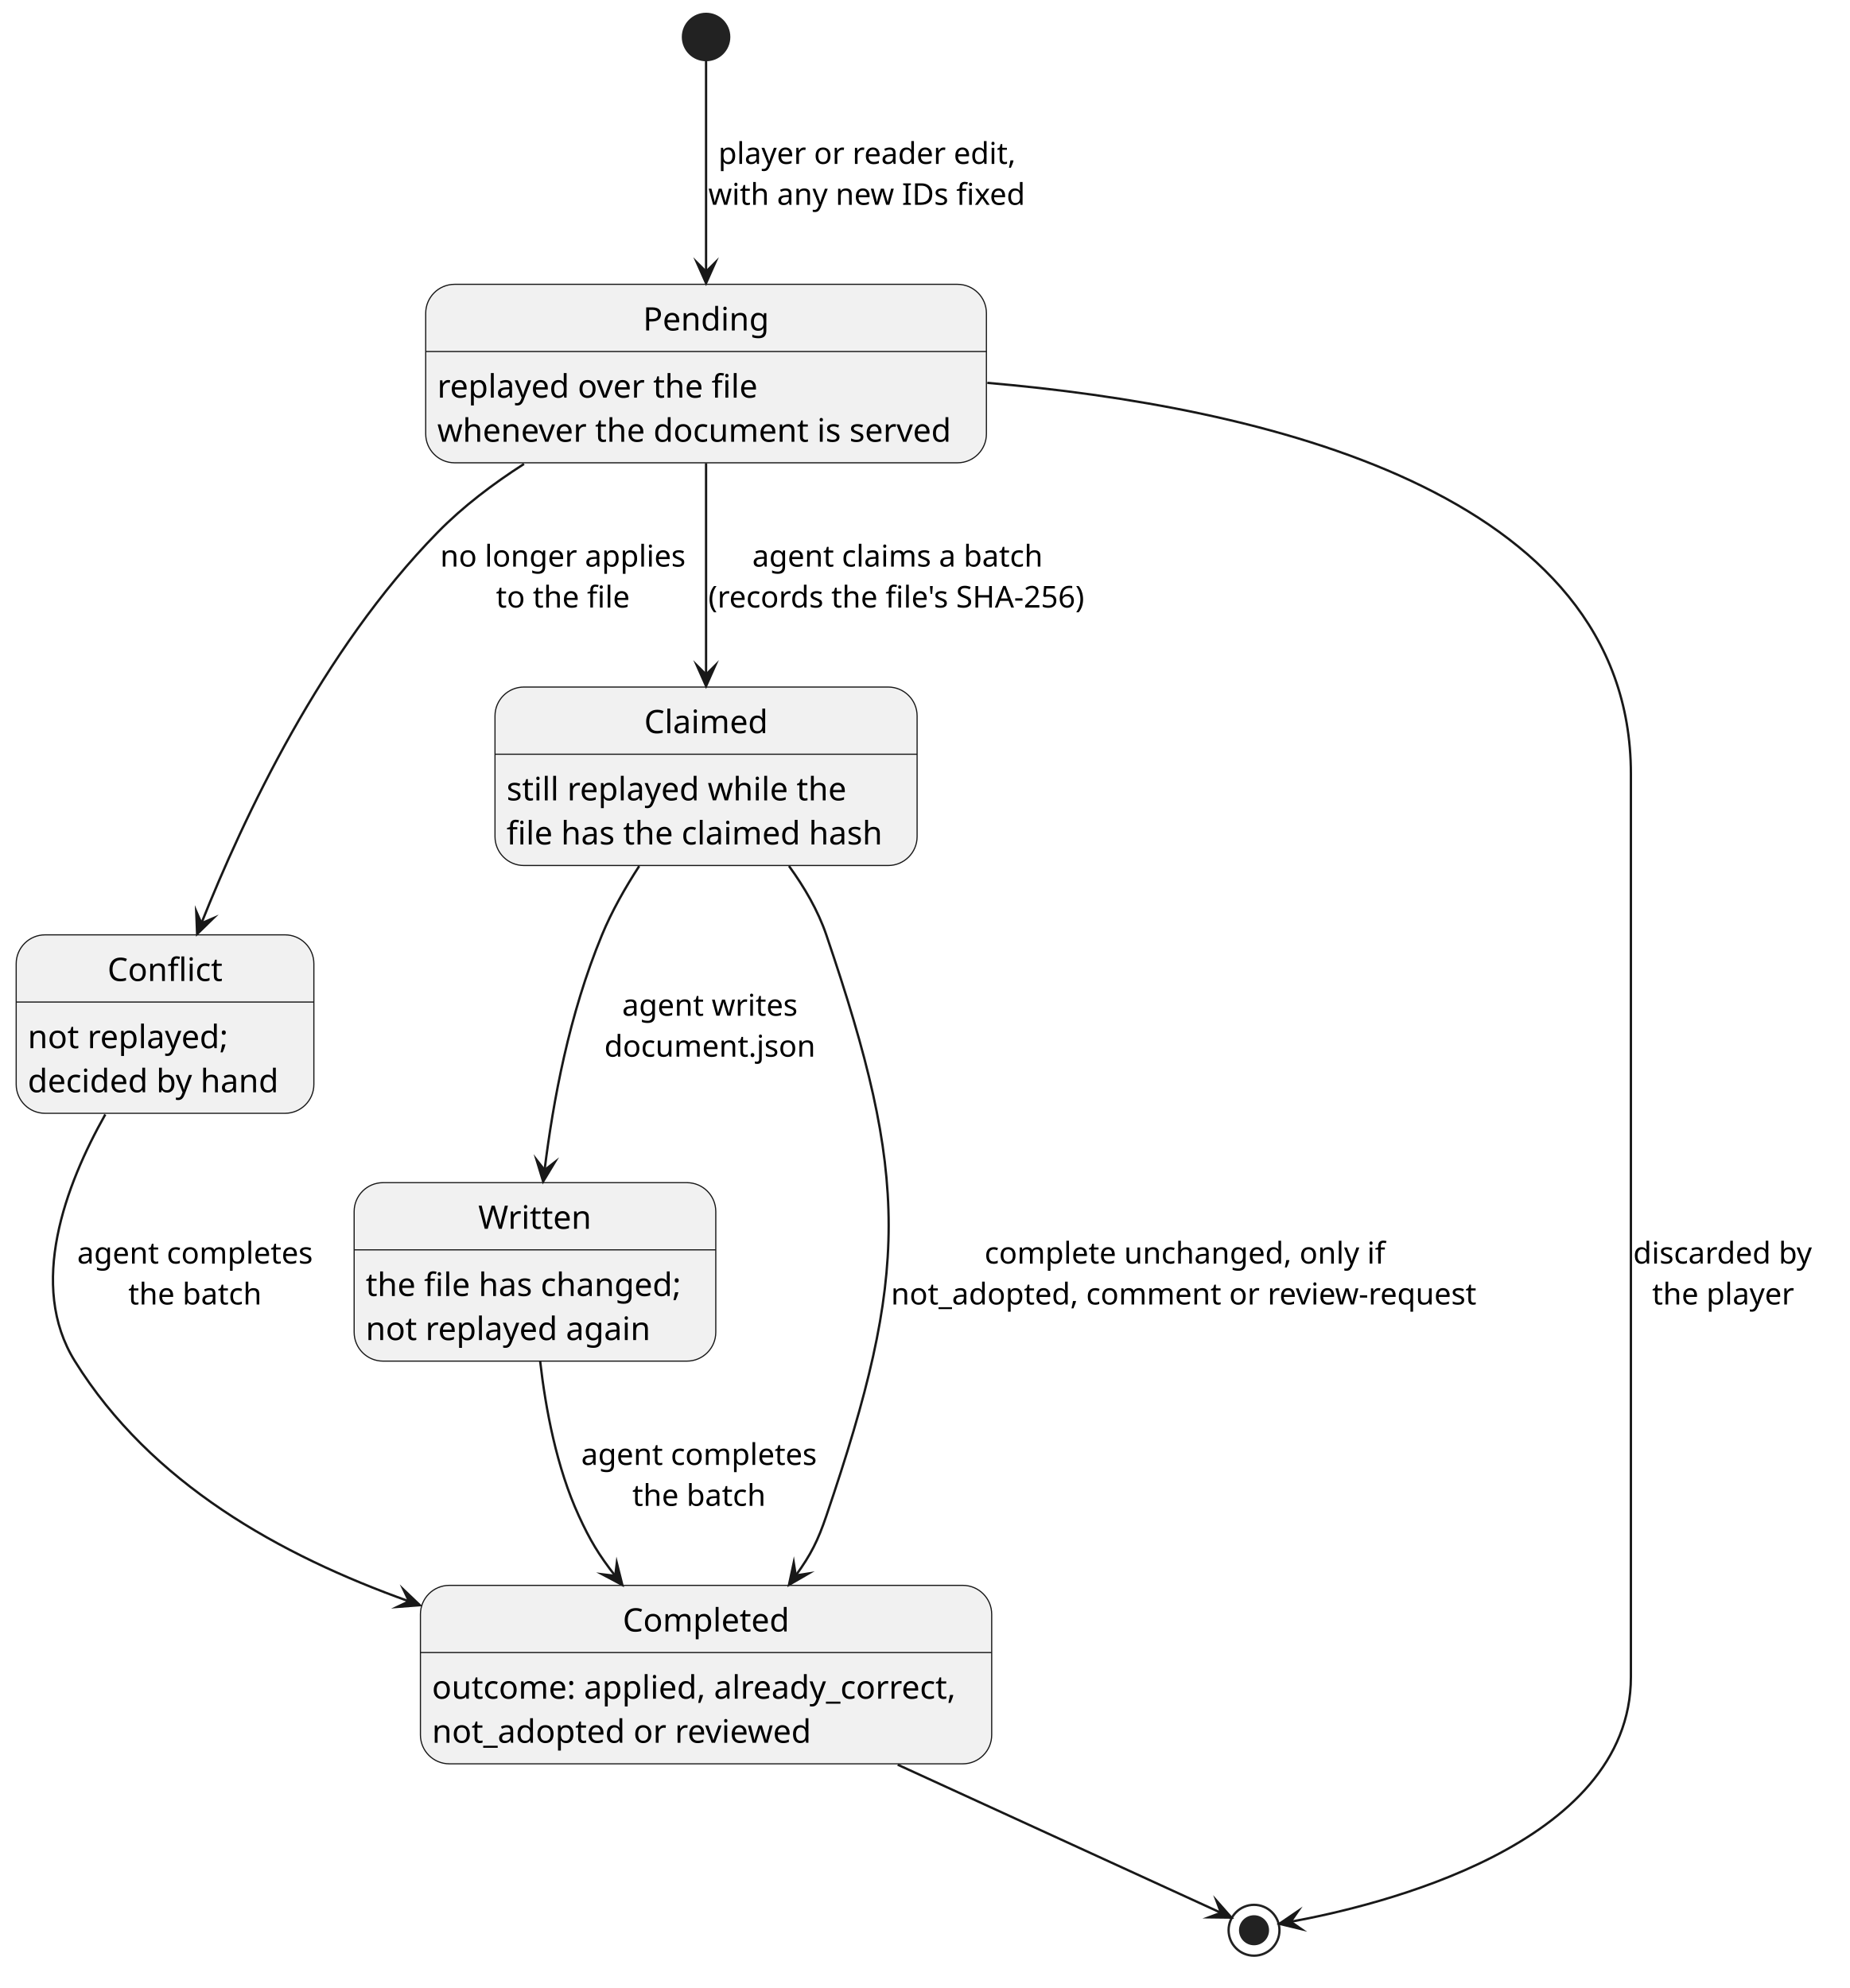
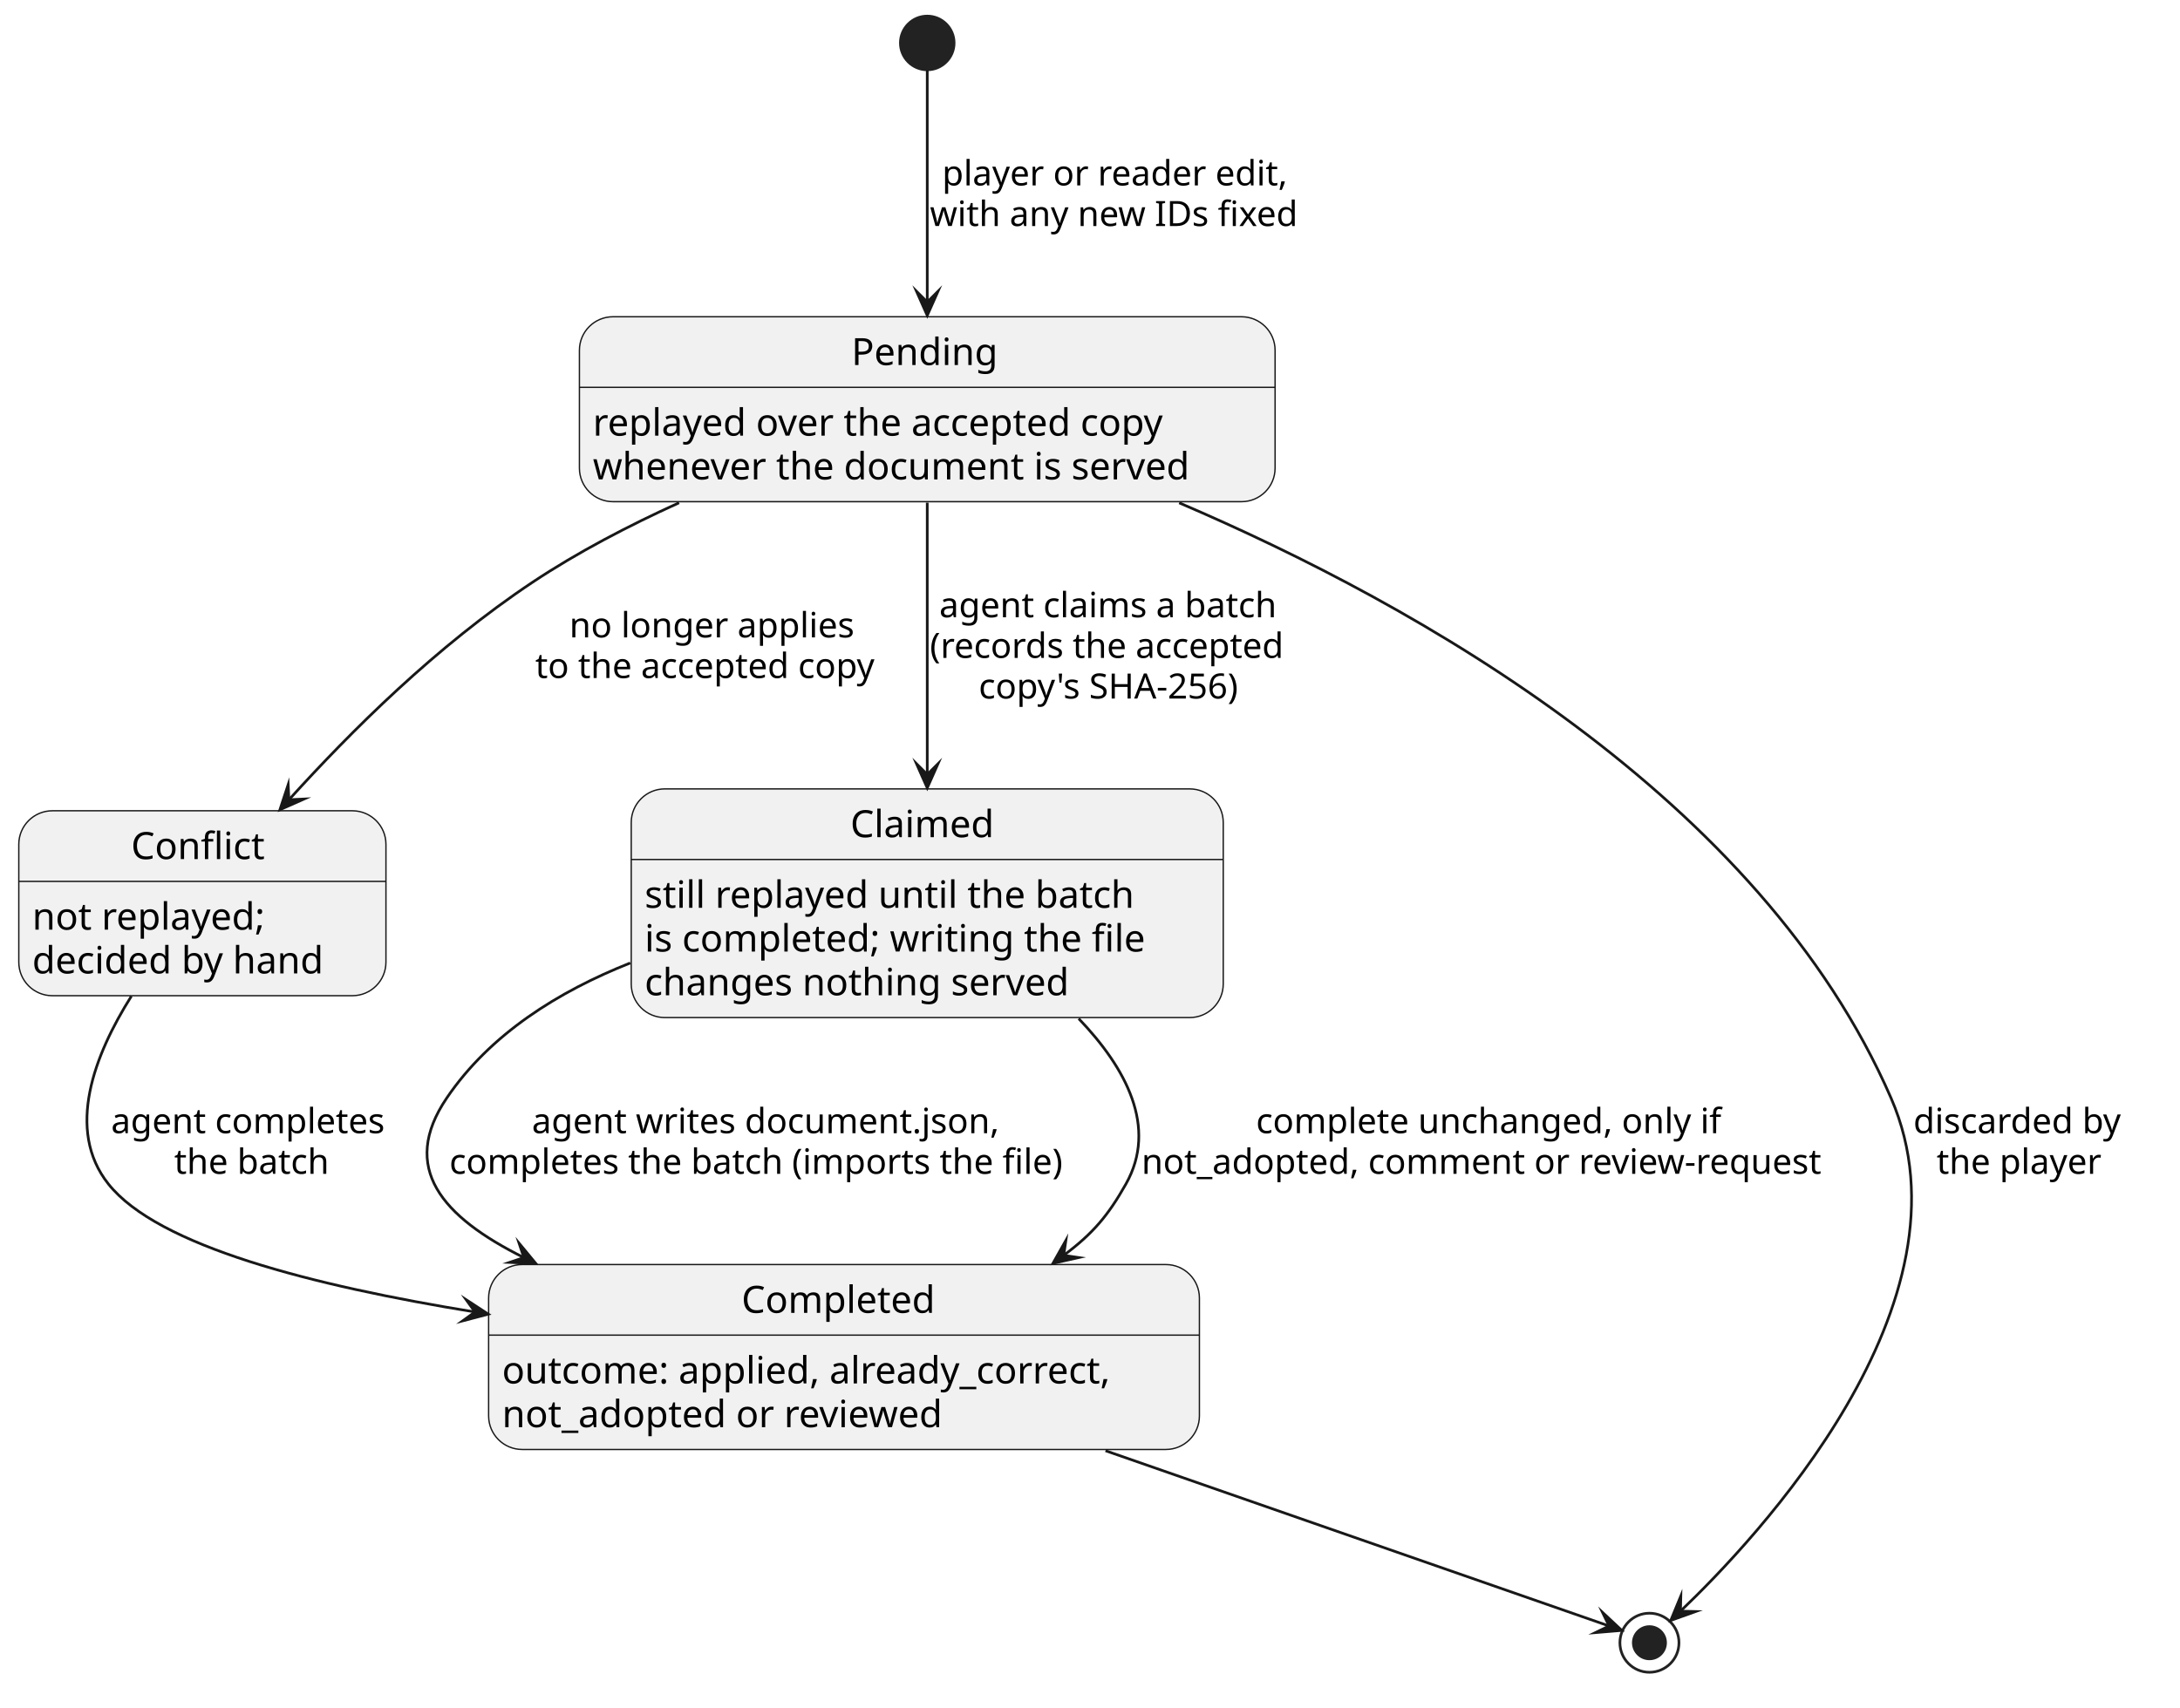
- <svg xmlns="http://www.w3.org/2000/svg" version="1.1" data-diagram-type="STATE" style="width:800px;height:860px;background:#FFFFFF;" width="800px" height="860px" viewBox="0 0 800 860" zoomAndPan="magnify" preserveAspectRatio="none" contentStyleType="text/css">
+ <svg xmlns="http://www.w3.org/2000/svg" version="1.1" data-diagram-type="STATE" style="width:812px;height:636px;background:#FFFFFF;" width="812px" height="636px" viewBox="0 0 812 636" zoomAndPan="magnify" preserveAspectRatio="none" contentStyleType="text/css">
  <defs />
  <g font-family="sans-serif" lengthAdjust="spacing">
    <g class="entity" data-qualified-name="Pending" id="ent0001" data-source-line="6">
-       <rect x="184.12" y="123" width="242.515" height="77.204" fill="#F1F1F1" style="stroke:#181818;stroke-width:0.5;" rx="12.5" ry="12.5" />
-       <line x1="184.12" y1="152.068" x2="426.635" y2="152.068" style="stroke:#181818;stroke-width:0.5;" />
-       <text x="278.127" y="142.966" fill="#000" font-size="14" textLength="54.502">Pending</text>
-       <text x="189.12" y="172.034" fill="#000" font-size="14" textLength="139.117">replayed over the file</text>
-       <text x="189.12" y="191.102" fill="#000" font-size="14" textLength="222.515">whenever the document is served</text>
+       <rect x="215.82" y="118" width="259.121" height="68.891" fill="#F1F1F1" style="stroke:#181818;stroke-width:0.5;" rx="12.5" ry="12.5" />
+       <line x1="215.82" y1="144.297" x2="474.941" y2="144.297" style="stroke:#181818;stroke-width:0.5;" />
+       <text x="317.148" y="135.995" fill="#000" font-size="14" textLength="56.465">Pending</text>
+       <text x="220.82" y="162.292" fill="#000" font-size="14" textLength="231.403">replayed over the accepted copy</text>
+       <text x="220.82" y="178.589" fill="#000" font-size="14" textLength="239.121">whenever the document is served</text>
    </g>
    <g class="entity" data-qualified-name="Conflict" id="ent0002" data-source-line="8">
-       <rect x="7" y="404.41" width="128.752" height="77.204" fill="#F1F1F1" style="stroke:#181818;stroke-width:0.5;" rx="12.5" ry="12.5" />
-       <line x1="7" y1="433.478" x2="135.752" y2="433.478" style="stroke:#181818;stroke-width:0.5;" />
-       <text x="46.484" y="424.376" fill="#000" font-size="14" textLength="49.784">Conflict</text>
-       <text x="12" y="453.444" fill="#000" font-size="14" textLength="86.968">not replayed;</text>
-       <text x="12" y="472.512" fill="#000" font-size="14" textLength="108.752">decided by hand</text>
+       <rect x="7" y="302.04" width="136.758" height="68.891" fill="#F1F1F1" style="stroke:#181818;stroke-width:0.5;" rx="12.5" ry="12.5" />
+       <line x1="7" y1="328.337" x2="143.758" y2="328.337" style="stroke:#181818;stroke-width:0.5;" />
+       <text x="48.825" y="320.035" fill="#000" font-size="14" textLength="53.108">Conflict</text>
+       <text x="12" y="346.332" fill="#000" font-size="14" textLength="93.604">not replayed;</text>
+       <text x="12" y="362.629" fill="#000" font-size="14" textLength="116.758">decided by hand</text>
    </g>
    <g class="entity" data-qualified-name="Claimed" id="ent0003" data-source-line="10">
-       <rect x="214.09" y="297.21" width="182.567" height="77.204" fill="#F1F1F1" style="stroke:#181818;stroke-width:0.5;" rx="12.5" ry="12.5" />
-       <line x1="214.09" y1="326.278" x2="396.657" y2="326.278" style="stroke:#181818;stroke-width:0.5;" />
-       <text x="278.613" y="317.176" fill="#000" font-size="14" textLength="53.522">Claimed</text>
-       <text x="219.09" y="346.244" fill="#000" font-size="14" textLength="147.293">still replayed while the</text>
-       <text x="219.09" y="365.312" fill="#000" font-size="14" textLength="162.567">file has the claimed hash</text>
+       <rect x="235.12" y="293.89" width="220.512" height="85.188" fill="#F1F1F1" style="stroke:#181818;stroke-width:0.5;" rx="12.5" ry="12.5" />
+       <line x1="235.12" y1="320.187" x2="455.632" y2="320.187" style="stroke:#181818;stroke-width:0.5;" />
+       <text x="316.74" y="311.885" fill="#000" font-size="14" textLength="57.271">Claimed</text>
+       <text x="240.12" y="338.182" fill="#000" font-size="14" textLength="197.278">still replayed until the batch</text>
+       <text x="240.12" y="354.479" fill="#000" font-size="14" textLength="200.512">is completed; writing the file</text>
+       <text x="240.12" y="370.776" fill="#000" font-size="14" textLength="168.615">changes nothing served</text>
    </g>
-     <g class="entity" data-qualified-name="Written" id="ent0004" data-source-line="12">
-       <rect x="153.17" y="511.61" width="156.415" height="77.204" fill="#F1F1F1" style="stroke:#181818;stroke-width:0.5;" rx="12.5" ry="12.5" />
-       <line x1="153.17" y1="540.678" x2="309.585" y2="540.678" style="stroke:#181818;stroke-width:0.5;" />
-       <text x="206.843" y="531.576" fill="#000" font-size="14" textLength="49.07">Written</text>
-       <text x="158.17" y="560.644" fill="#000" font-size="14" textLength="136.415">the file has changed;</text>
-       <text x="158.17" y="579.712" fill="#000" font-size="14" textLength="123.438">not replayed again</text>
+     <g class="entity" data-qualified-name="Completed" id="ent0004" data-source-line="15">
+       <rect x="182" y="471.08" width="264.754" height="68.891" fill="#F1F1F1" style="stroke:#181818;stroke-width:0.5;" rx="12.5" ry="12.5" />
+       <line x1="182" y1="497.377" x2="446.754" y2="497.377" style="stroke:#181818;stroke-width:0.5;" />
+       <text x="276.198" y="489.075" fill="#000" font-size="14" textLength="76.357">Completed</text>
+       <text x="187" y="515.372" fill="#000" font-size="14" textLength="244.754">outcome: applied, already_correct,</text>
+       <text x="187" y="531.669" fill="#000" font-size="14" textLength="175.164">not_adopted or reviewed</text>
    </g>
-     <g class="entity" data-qualified-name="Completed" id="ent0005" data-source-line="17">
-       <rect x="181.84" y="685.82" width="247.079" height="77.204" fill="#F1F1F1" style="stroke:#181818;stroke-width:0.5;" rx="12.5" ry="12.5" />
-       <line x1="181.84" y1="714.888" x2="428.919" y2="714.888" style="stroke:#181818;stroke-width:0.5;" />
-       <text x="269.337" y="705.786" fill="#000" font-size="14" textLength="72.086">Completed</text>
-       <text x="186.84" y="734.854" fill="#000" font-size="14" textLength="227.079">outcome: applied, already_correct,</text>
-       <text x="186.84" y="753.922" fill="#000" font-size="14" textLength="164.835">not_adopted or reviewed</text>
+     <g class="start_entity" data-qualified-name=".start." id="ent0005" data-source-line="5">
+       <ellipse cx="345.38" cy="16" rx="10" ry="10" fill="#222" style="stroke:#222;stroke-width:1;" />
    </g>
-     <g class="start_entity" data-qualified-name=".start." id="ent0006" data-source-line="5">
-       <ellipse cx="305.38" cy="16" rx="10" ry="10" fill="#222" style="stroke:#222;stroke-width:1;" />
+     <g class="end_entity" data-qualified-name=".end." id="ent0012" data-source-line="14">
+       <ellipse cx="614.38" cy="611.97" rx="11" ry="11" fill="none" style="stroke:#222;stroke-width:1;" />
+       <ellipse cx="614.38" cy="611.97" rx="6" ry="6" fill="#222" style="stroke:#222;stroke-width:1;" />
    </g>
-     <g class="end_entity" data-qualified-name=".end." id="ent0014" data-source-line="16">
-       <ellipse cx="542.38" cy="835.02" rx="11" ry="11" fill="none" style="stroke:#222;stroke-width:1;" />
-       <ellipse cx="542.38" cy="835.02" rx="6" ry="6" fill="#222" style="stroke:#222;stroke-width:1;" />
+     <g class="link" data-entity-1="ent0005" data-entity-2="ent0001" id="lnk6" data-source-line="5" data-link-type="dependency">
+       <path d="M345.38,26.24 C345.38,44.75 345.38,82.2 345.38,112.53" style="stroke:#181818;stroke-width:1;" fill="none" id="*start*-to-Pending" />
+       <polygon points="345.38,117.53,349.38,108.53,345.38,112.53,341.38,108.53,345.38,117.53" fill="#181818" style="stroke:#181818;stroke-width:1;stroke-linejoin:miter;stroke-miterlimit:10;" />
+       <text x="350.915" y="69.067" fill="#000" font-size="13" textLength="138.557">player or reader edit,</text>
+       <text x="346.38" y="84.2" fill="#000" font-size="13" textLength="147.627">with any new IDs fixed</text>
    </g>
-     <g class="link" data-entity-1="ent0006" data-entity-2="ent0001" id="lnk7" data-source-line="5" data-link-type="dependency">
-       <path d="M305.38,26.42 C305.38,45.58 305.38,85.01 305.38,117.51" style="stroke:#181818;stroke-width:1;" fill="none" id="*start*-to-Pending" />
-       <polygon points="305.38,122.51,309.38,113.51,305.38,117.51,301.38,113.51,305.38,122.51" fill="#181818" style="stroke:#181818;stroke-width:1;stroke-linejoin:miter;stroke-miterlimit:10;" />
-       <text x="310.69" y="70.897" fill="#000" font-size="13" textLength="128.895">player or reader edit,</text>
-       <text x="306.38" y="88.603" fill="#000" font-size="13" textLength="137.514">with any new IDs fixed</text>
+     <g class="link" data-entity-1="ent0001" data-entity-2="ent0002" id="lnk7" data-source-line="7" data-link-type="dependency">
+       <path d="M252.93,187.3 C234.22,195.79 215.15,205.73 198.38,216.89 C162.45,240.81 130.987,272.145 107.617,297.935" style="stroke:#181818;stroke-width:1;" fill="none" id="Pending-to-Conflict" />
+       <polygon points="104.26,301.64,113.267,297.657,107.617,297.935,107.339,292.285,104.26,301.64" fill="#181818" style="stroke:#181818;stroke-width:1;stroke-linejoin:miter;stroke-miterlimit:10;" />
+       <text x="212.063" y="237.457" fill="#000" font-size="13" textLength="112.322">no longer applies</text>
+       <text x="199.38" y="252.59" fill="#000" font-size="13" textLength="137.687">to the accepted copy</text>
    </g>
-     <g class="link" data-entity-1="ent0001" data-entity-2="ent0002" id="lnk8" data-source-line="7" data-link-type="dependency">
-       <path d="M226.63,200.7 C213.27,209.26 200.23,219.14 189.38,230.21 C139.12,281.44 105.322,353.736 87.102,399.416" style="stroke:#181818;stroke-width:1;" fill="none" id="Pending-to-Conflict" />
-       <polygon points="85.25,404.06,92.3,397.182,87.102,399.416,84.869,394.219,85.25,404.06" fill="#181818" style="stroke:#181818;stroke-width:1;stroke-linejoin:miter;stroke-miterlimit:10;" />
-       <text x="190.38" y="245.107" fill="#000" font-size="13" textLength="106.158">no longer applies</text>
-       <text x="214.515" y="262.813" fill="#000" font-size="13" textLength="57.889">to the file</text>
+     <g class="link" data-entity-1="ent0001" data-entity-2="ent0003" id="lnk8" data-source-line="9" data-link-type="dependency">
+       <path d="M345.38,187.26 C345.38,217.28 345.38,256.27 345.38,288.53" style="stroke:#181818;stroke-width:1;" fill="none" id="Pending-to-Claimed" />
+       <polygon points="345.38,293.53,349.38,284.53,345.38,288.53,341.38,284.53,345.38,293.53" fill="#181818" style="stroke:#181818;stroke-width:1;stroke-linejoin:miter;stroke-miterlimit:10;" />
+       <text x="349.855" y="229.957" fill="#000" font-size="13" textLength="136.392">agent claims a batch</text>
+       <text x="346.38" y="245.09" fill="#000" font-size="13" textLength="143.343">(records the accepted</text>
+       <text x="364.541" y="260.223" fill="#000" font-size="13" textLength="107.021">copy's SHA-256)</text>
    </g>
-     <g class="link" data-entity-1="ent0001" data-entity-2="ent0003" id="lnk9" data-source-line="9" data-link-type="dependency">
-       <path d="M305.38,200.39 C305.38,229.01 305.38,263.14 305.38,291.81" style="stroke:#181818;stroke-width:1;" fill="none" id="Pending-to-Claimed" />
-       <polygon points="305.38,296.81,309.38,287.81,305.38,291.81,301.38,287.81,305.38,296.81" fill="#181818" style="stroke:#181818;stroke-width:1;stroke-linejoin:miter;stroke-miterlimit:10;" />
-       <text x="325.367" y="245.107" fill="#000" font-size="13" textLength="125.658">agent claims a batch</text>
-       <text x="306.38" y="262.813" fill="#000" font-size="13" textLength="163.631">(records the file's SHA-256)</text>
+     <g class="link" data-entity-1="ent0003" data-entity-2="ent0004" id="lnk9" data-source-line="11" data-link-type="dependency">
+       <path d="M234.76,358.74 C208.01,369.34 182.52,385.24 166.38,409.08 C148.81,435.03 164.564,453.272 195.134,468.492" style="stroke:#181818;stroke-width:1;" fill="none" id="Claimed-to-Completed" />
+       <polygon points="199.61,470.72,193.336,463.128,195.134,468.492,189.771,470.29,199.61,470.72" fill="#181818" style="stroke:#181818;stroke-width:1;stroke-linejoin:miter;stroke-miterlimit:10;" />
+       <text x="198.109" y="422.147" fill="#000" font-size="13" textLength="185.707">agent writes document.json,</text>
+       <text x="167.38" y="437.28" fill="#000" font-size="13" textLength="247.165">completes the batch (imports the file)</text>
    </g>
-     <g class="link" data-entity-1="ent0003" data-entity-2="ent0004" id="lnk10" data-source-line="11" data-link-type="dependency">
-       <path d="M276.46,374.67 C270.4,384 264.58,394.25 260.38,404.41 C246.06,439 239.259,476.268 235.529,506.178" style="stroke:#181818;stroke-width:1;" fill="none" id="Claimed-to-Written" />
-       <polygon points="234.91,511.14,239.993,502.704,235.529,506.178,232.054,501.714,234.91,511.14" fill="#181818" style="stroke:#181818;stroke-width:1;stroke-linejoin:miter;stroke-miterlimit:10;" />
-       <text x="269.076" y="439.407" fill="#000" font-size="13" textLength="75.92">agent writes</text>
-       <text x="261.38" y="457.113" fill="#000" font-size="13" textLength="91.312">document.json</text>
+     <g class="link" data-entity-1="ent0003" data-entity-2="ent0004" id="lnk11" data-source-line="13" data-link-type="dependency">
+       <path d="M401.79,379.47 C419.34,397.8 431.32,419.9 419.38,441.08 C412.79,452.77 407.092,459.556 396.202,467.656" style="stroke:#181818;stroke-width:1;" fill="none" id="Claimed-to-Completed-1" />
+       <polygon points="392.19,470.64,401.799,468.478,396.202,467.656,397.024,462.059,392.19,470.64" fill="#181818" style="stroke:#181818;stroke-width:1;stroke-linejoin:miter;stroke-miterlimit:10;" />
+       <text x="467.846" y="422.147" fill="#000" font-size="13" textLength="185.51">complete unchanged, only if</text>
+       <text x="425.19" y="437.28" fill="#000" font-size="13" textLength="270.823">not_adopted, comment or review-request</text>
    </g>
-     <g class="link" data-entity-1="ent0004" data-entity-2="ent0005" id="lnk11" data-source-line="13" data-link-type="dependency">
-       <path d="M233.63,588.89 C235.97,609.43 240.73,634.86 250.38,655.82 C255.18,666.26 258.899,672.522 266.089,681.712" style="stroke:#181818;stroke-width:1;" fill="none" id="Written-to-Completed" />
-       <polygon points="269.17,685.65,266.775,676.097,266.089,681.712,260.474,681.026,269.17,685.65" fill="#181818" style="stroke:#181818;stroke-width:1;stroke-linejoin:miter;stroke-miterlimit:10;" />
-       <text x="251.38" y="633.717" fill="#000" font-size="13" textLength="101.92">agent completes</text>
-       <text x="273.493" y="651.423" fill="#000" font-size="13" textLength="57.694">the batch</text>
+     <g class="link" data-entity-1="ent0002" data-entity-2="ent0004" id="lnk10" data-source-line="12" data-link-type="dependency">
+       <path d="M48.93,371.11 C35.2,392.9 24.31,420.87 40.38,441.08 C58.8,464.25 116.305,478.908 176.925,488.758" style="stroke:#181818;stroke-width:1;" fill="none" id="Conflict-to-Completed" />
+       <polygon points="181.86,489.56,173.618,484.168,176.925,488.758,172.335,492.065,181.86,489.56" fill="#181818" style="stroke:#181818;stroke-width:1;stroke-linejoin:miter;stroke-miterlimit:10;" />
+       <text x="41.38" y="422.147" fill="#000" font-size="13" textLength="109.18">agent completes</text>
+       <text x="64.885" y="437.28" fill="#000" font-size="13" textLength="62.169">the batch</text>
    </g>
-     <g class="link" data-entity-1="ent0002" data-entity-2="ent0005" id="lnk12" data-source-line="14" data-link-type="dependency">
-       <path d="M45.54,482.11 C28.24,512.81 12.03,556.09 32.38,588.82 C65.31,641.77 121.171,672.818 176.911,692.728" style="stroke:#181818;stroke-width:1;" fill="none" id="Conflict-to-Completed" />
-       <polygon points="181.62,694.41,174.49,687.616,176.911,692.728,171.799,695.149,181.62,694.41" fill="#181818" style="stroke:#181818;stroke-width:1;stroke-linejoin:miter;stroke-miterlimit:10;" />
-       <text x="33.38" y="546.607" fill="#000" font-size="13" textLength="101.92">agent completes</text>
-       <text x="55.493" y="564.313" fill="#000" font-size="13" textLength="57.694">the batch</text>
+     <g class="link" data-entity-1="ent0001" data-entity-2="ent0012" id="lnk13" data-source-line="14" data-link-type="dependency">
+       <path d="M439.22,187.32 C528.34,225.47 655.73,297.16 704.38,409.08 C737.58,485.45 653.447,573.958 625.937,600.208" style="stroke:#181818;stroke-width:1;" fill="none" id="Pending-to-*end*" />
+       <polygon points="622.32,603.66,631.593,600.341,625.937,600.208,626.07,594.553,622.32,603.66" fill="#181818" style="stroke:#181818;stroke-width:1;stroke-linejoin:miter;stroke-miterlimit:10;" />
+       <text x="712.67" y="422.147" fill="#000" font-size="13" textLength="83.675">discarded by</text>
+       <text x="721.341" y="437.28" fill="#000" font-size="13" textLength="66.333">the player</text>
    </g>
-     <g class="link" data-entity-1="ent0003" data-entity-2="ent0005" id="lnk13" data-source-line="15" data-link-type="dependency">
-       <path d="M341.24,374.63 C347.86,383.74 353.8,393.9 357.38,404.41 C393.35,510.19 393.35,550.03 357.38,655.82 C353.8,666.33 350.801,672.447 344.181,681.547" style="stroke:#181818;stroke-width:1;" fill="none" id="Claimed-to-Completed" />
-       <polygon points="341.24,685.59,349.769,680.665,344.181,681.547,343.3,675.959,341.24,685.59" fill="#181818" style="stroke:#181818;stroke-width:1;stroke-linejoin:miter;stroke-miterlimit:10;" />
-       <text x="425.836" y="546.607" fill="#000" font-size="13" textLength="173.29">complete unchanged, only if</text>
-       <text x="385.36" y="564.313" fill="#000" font-size="13" textLength="254.241">not_adopted, comment or review-request</text>
-     </g>
-     <g class="link" data-entity-1="ent0001" data-entity-2="ent0014" id="lnk15" data-source-line="16" data-link-type="dependency">
-       <path d="M427.02,165.62 C544.7,175.79 705.38,212.14 705.38,334.81 C705.38,334.81 705.38,334.81 705.38,725.42 C705.38,798.7 594.789,824.662 558.239,831.332" style="stroke:#181818;stroke-width:1;" fill="none" id="Pending-to-*end*" />
-       <polygon points="553.32,832.23,562.892,834.549,558.239,831.332,561.456,826.679,553.32,832.23" fill="#181818" style="stroke:#181818;stroke-width:1;stroke-linejoin:miter;stroke-miterlimit:10;" />
-       <text x="706.38" y="546.607" fill="#000" font-size="13" textLength="77.805">discarded by</text>
-       <text x="714.577" y="564.313" fill="#000" font-size="13" textLength="61.412">the player</text>
-     </g>
-     <g class="link" data-entity-1="ent0005" data-entity-2="ent0014" id="lnk16" data-source-line="18" data-link-type="dependency">
-       <path d="M388.27,763.4 C442.73,788.36 503.705,816.297 528.075,827.467" style="stroke:#181818;stroke-width:1;" fill="none" id="Completed-to-*end*" />
-       <polygon points="532.62,829.55,526.105,822.164,528.075,827.467,522.772,829.436,532.62,829.55" fill="#181818" style="stroke:#181818;stroke-width:1;stroke-linejoin:miter;stroke-miterlimit:10;" />
+     <g class="link" data-entity-1="ent0004" data-entity-2="ent0012" id="lnk14" data-source-line="16" data-link-type="dependency">
+       <path d="M411.78,540.44 C483.64,565.45 569.218,595.246 599.348,605.736" style="stroke:#181818;stroke-width:1;" fill="none" id="Completed-to-*end*" />
+       <polygon points="604.07,607.38,596.886,600.643,599.348,605.736,594.255,608.198,604.07,607.38" fill="#181818" style="stroke:#181818;stroke-width:1;stroke-linejoin:miter;stroke-miterlimit:10;" />
    </g>
  </g>
</svg>
